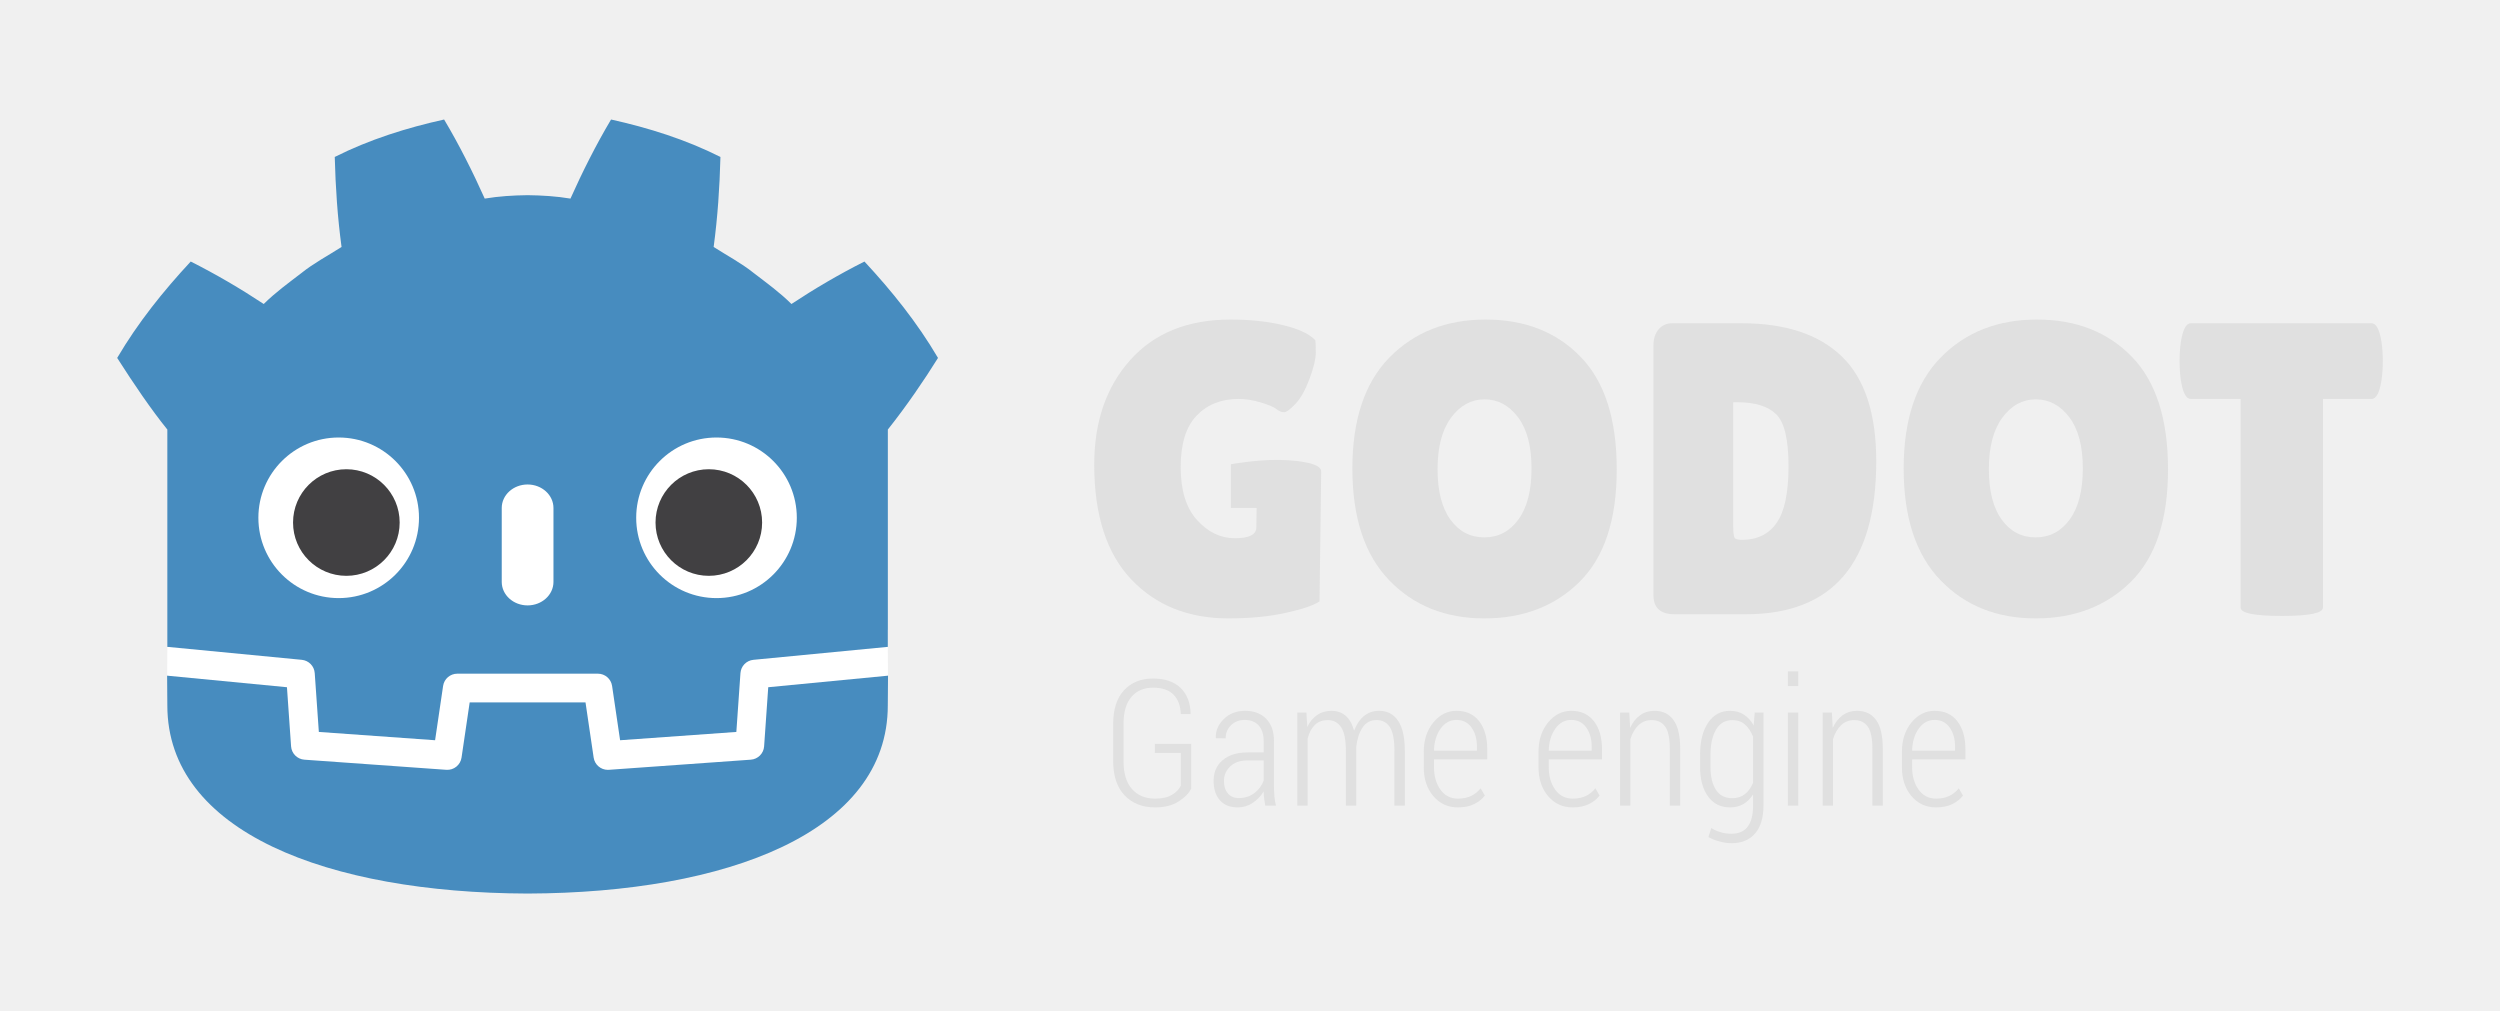
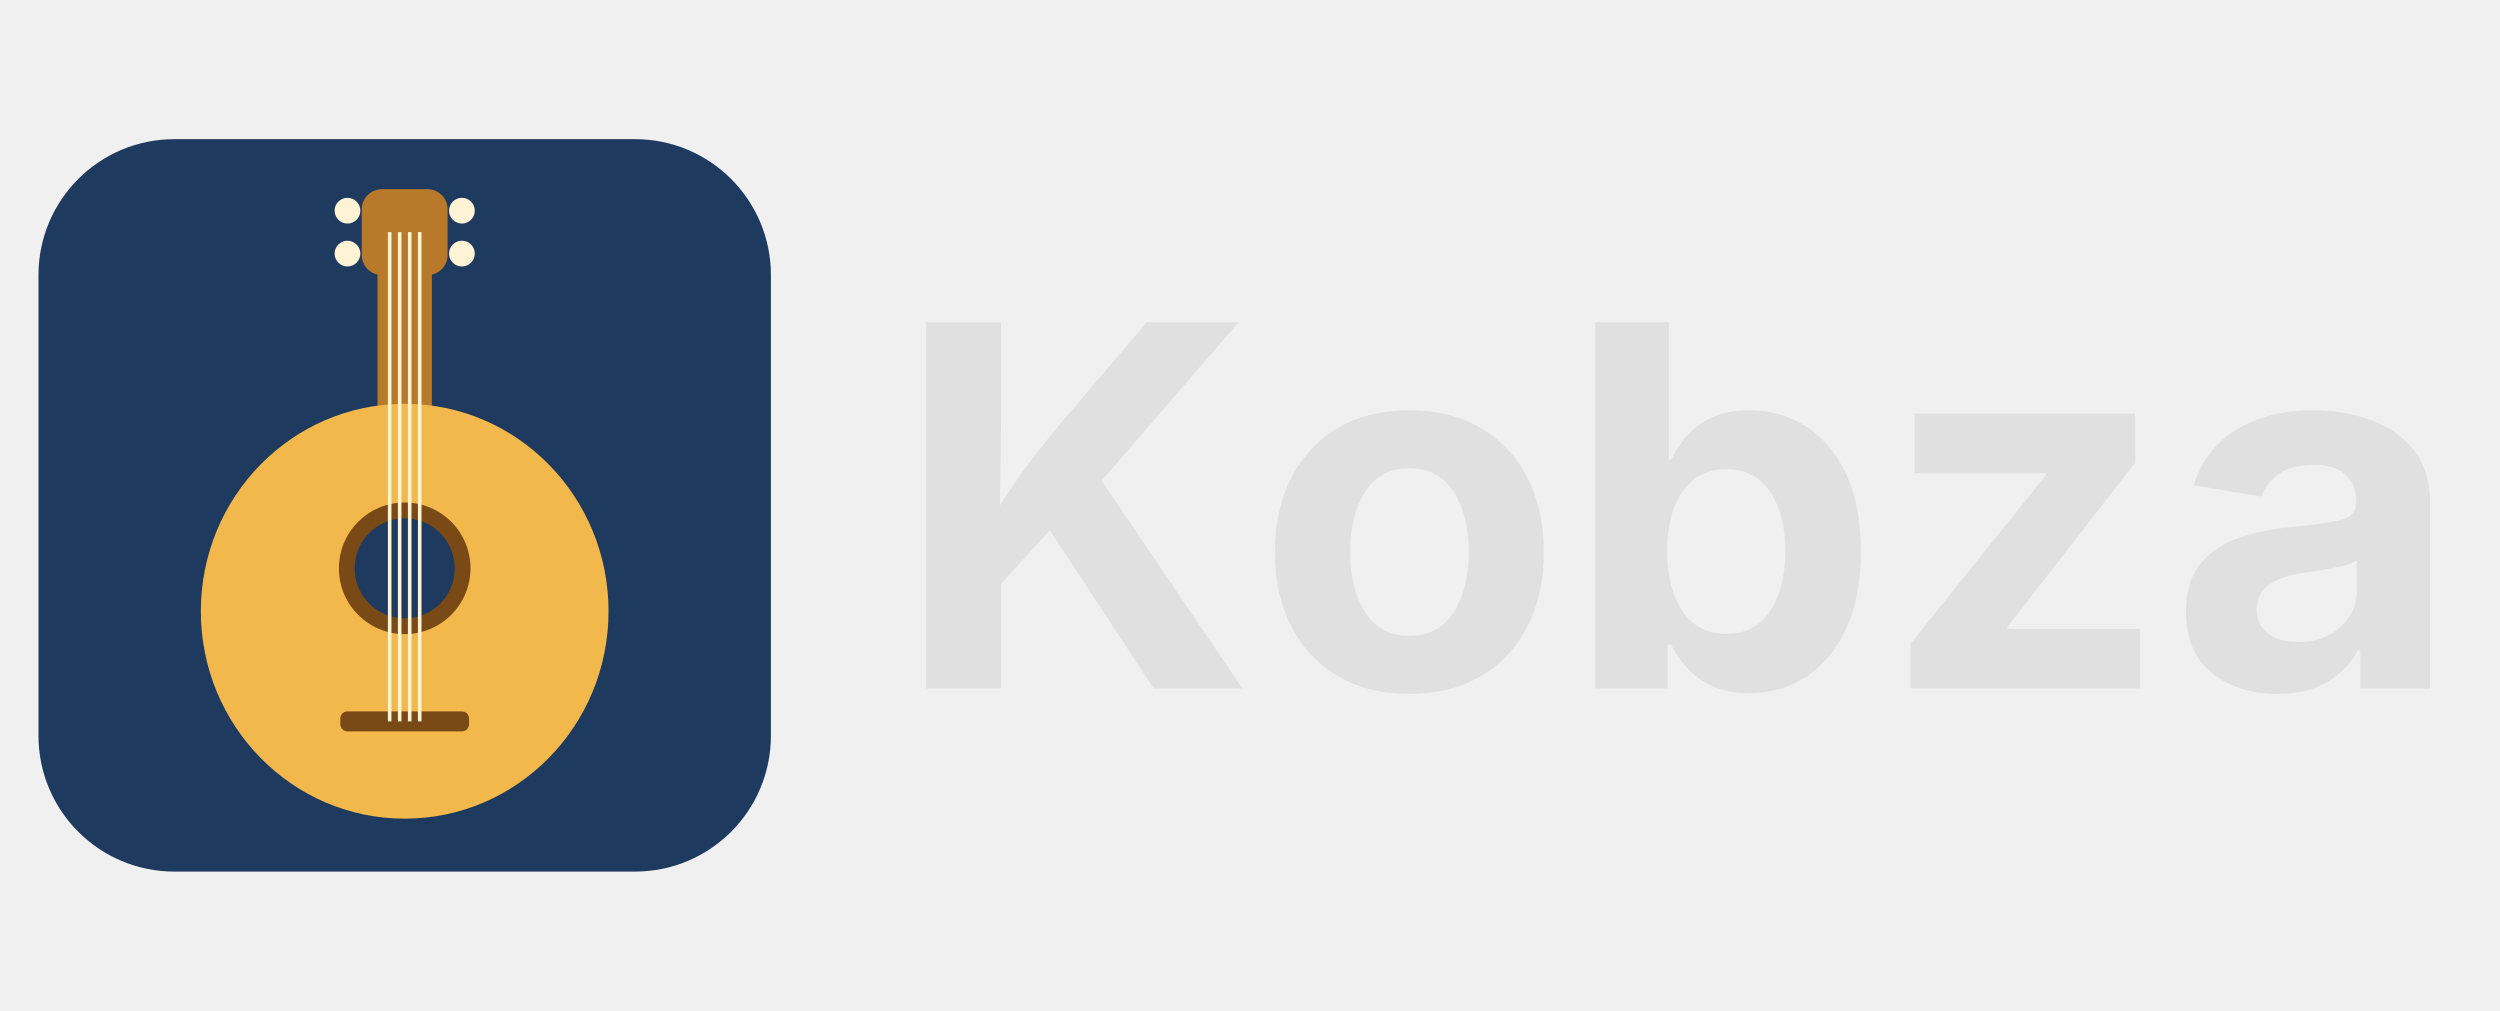
- <svg xmlns="http://www.w3.org/2000/svg" xml:space="preserve" width="1024" height="414" viewBox="0 0 960 388.125">
-   <defs>
-     <clipPath id="a" clipPathUnits="userSpaceOnUse">
-       <path d="M 0,595.276 H 841.89 V 0 H 0 Z" />
-     </clipPath>
-   </defs>
-   <g clip-path="url(#a)" transform="matrix(1.25 0 0 -1.25 -94.25 597.499)">
-     <path fill="#e0e0e0" d="m 0,0 c -3.611,0 -6.636,-1.659 -9.09,-4.967 -2.441,-3.311 -3.668,-7.958 -3.668,-13.938 0,-5.993 1.166,-10.581 3.503,-13.778 2.333,-3.207 5.398,-4.804 9.2,-4.804 3.8,0 6.887,1.617 9.258,4.862 2.371,3.233 3.559,7.861 3.559,13.886 0,6.02 -1.227,10.654 -3.673,13.89 C 6.646,-1.617 3.616,0 0,0 m -0.055,-59.493 c -10.573,0 -19.195,3.46 -25.859,10.379 -6.655,6.925 -9.984,17.03 -9.984,30.314 0,13.292 3.367,23.356 10.101,30.209 6.736,6.844 15.431,10.269 26.082,10.269 10.649,0 19.251,-3.363 25.794,-10.109 6.555,-6.733 9.827,-16.94 9.827,-30.591 0,-13.661 -3.348,-23.822 -10.05,-30.49 -6.702,-6.654 -15.333,-9.981 -25.911,-9.981" transform="translate(531.45 355.316)scale(1.13105)" />
-     <path fill="#e0e0e0" d="m 0,0 v -33.768 c 0,-1.577 0.116,-2.571 0.342,-2.988 0.224,-0.415 0.903,-0.623 2.029,-0.623 4.144,0 7.283,1.548 9.429,4.634 2.151,3.083 3.215,8.216 3.215,15.405 0,7.192 -1.113,11.878 -3.325,14.055 C 9.467,-1.102 5.946,0 1.129,0 Z m -21.675,-52.392 v 67.735 c 0,1.883 0.468,3.369 1.413,4.471 0.939,1.085 2.161,1.636 3.671,1.636 H 2.263 c 11.965,0 21.053,-3.018 27.257,-9.04 6.215,-6.02 9.322,-15.499 9.322,-28.447 0,-27.7 -11.821,-41.547 -35.456,-41.547 h -19.302 c -3.836,0 -5.759,1.727 -5.759,5.192" transform="translate(607.851 354.431)scale(1.13105)" />
-     <path fill="#e0e0e0" d="m 0,0 c -3.612,0 -6.645,-1.659 -9.095,-4.967 -2.44,-3.311 -3.662,-7.958 -3.662,-13.938 0,-5.993 1.169,-10.581 3.499,-13.778 2.33,-3.207 5.398,-4.804 9.2,-4.804 3.801,0 6.89,1.617 9.258,4.862 2.372,3.233 3.56,7.861 3.56,13.886 0,6.02 -1.225,10.654 -3.671,13.89 C 6.642,-1.617 3.616,0 0,0 m -0.058,-59.493 c -10.577,0 -19.193,3.46 -25.851,10.379 -6.663,6.925 -9.993,17.03 -9.993,30.314 0,13.292 3.367,23.356 10.1,30.209 6.741,6.844 15.431,10.269 26.086,10.269 10.651,0 19.246,-3.363 25.797,-10.109 6.55,-6.733 9.822,-16.94 9.822,-30.591 0,-13.661 -3.349,-23.822 -10.05,-30.49 -6.699,-6.654 -15.338,-9.981 -25.911,-9.981" transform="translate(700.81 355.316)scale(1.13105)" />
-     <path fill="#e0e0e0" d="m 0,0 c 0,-1.496 -3.721,-2.255 -11.176,-2.255 -7.448,0 -11.18,0.759 -11.18,2.255 v 56.681 h -13.545 c -1.281,0 -2.185,1.727 -2.71,5.198 -0.226,1.652 -0.334,3.343 -0.334,5.077 0,1.724 0.108,3.422 0.334,5.077 0.525,3.462 1.429,5.202 2.71,5.202 h 49.112 c 1.279,0 2.179,-1.74 2.712,-5.202 0.221,-1.655 0.335,-3.353 0.335,-5.077 0,-1.734 -0.114,-3.425 -0.335,-5.077 C 15.39,58.408 14.49,56.681 13.211,56.681 H 0 Z" transform="translate(789.011 291.335)scale(1.13105)" />
-     <path fill="#e0e0e0" d="m 0,0 c -6.078,0.094 -13.034,-1.173 -13.034,-1.173 v -11.863 h 6.995 l -0.078,-5.288 c 0,-1.959 -1.942,-2.943 -5.815,-2.943 -3.878,0 -7.303,1.642 -10.274,4.917 -2.978,3.279 -4.459,8.072 -4.459,14.388 0,6.329 1.447,10.995 4.345,14.006 2.892,3.008 6.683,4.517 11.346,4.517 1.959,0 3.987,-0.316 6.096,-0.961 2.11,-0.639 3.519,-1.238 4.238,-1.799 0.713,-0.577 1.391,-0.85 2.032,-0.85 0.638,0 1.671,0.746 3.1,2.255 1.431,1.505 2.713,3.786 3.844,6.827 1.126,3.057 1.69,5.4 1.69,7.062 0,1.649 -0.036,2.786 -0.109,3.386 -1.581,1.73 -4.499,3.102 -8.755,4.122 -4.248,1.017 -9.011,1.522 -14.28,1.522 -11.594,0 -20.66,-3.65 -27.207,-10.95 -6.552,-7.303 -9.822,-16.783 -9.822,-28.452 0,-13.701 3.347,-24.087 10.041,-31.162 6.706,-7.074 15.51,-10.607 26.425,-10.607 5.87,0 11.08,0.505 15.632,1.522 4.557,1.013 7.586,2.053 9.093,3.105 l 0.452,35.33 C 11.496,-1.036 6.078,-0.104 0,0" transform="translate(468.265 336.713)scale(1.13105)" />
-     <path fill="#e0e0e0" d="m 0,0 c -0.624,-1.28 -1.771,-2.454 -3.449,-3.516 -1.676,-1.069 -3.805,-1.6 -6.391,-1.6 -3.412,0 -6.156,1.075 -8.24,3.249 -2.076,2.157 -3.116,5.266 -3.116,9.323 v 10.116 c 0,3.969 0.98,7.013 2.946,9.138 1.962,2.108 4.59,3.177 7.872,3.177 3.208,0 5.695,-0.844 7.455,-2.513 1.755,-1.675 2.677,-4.015 2.757,-7.003 L -0.21,20.238 h -2.619 c -0.094,2.29 -0.759,4.057 -2.01,5.305 -1.244,1.238 -3.095,1.864 -5.539,1.864 -2.473,0 -4.432,-0.837 -5.866,-2.516 -1.43,-1.675 -2.143,-4.103 -2.143,-7.293 V 7.424 c 0,-3.308 0.771,-5.83 2.311,-7.567 1.54,-1.724 3.616,-2.588 6.236,-2.588 1.913,0 3.451,0.339 4.602,1.033 1.155,0.684 1.956,1.519 2.409,2.51 v 8.861 h -7.06 v 2.463 H 0 Z" transform="translate(441.347 235.751)scale(1.13105)" />
-     <path fill="#e0e0e0" d="m 0,0 c 1.553,0 2.936,0.44 4.144,1.336 1.21,0.9 2.058,2.037 2.561,3.422 v 5.468 H 2.213 c -1.91,0 -3.44,-0.541 -4.585,-1.623 C -3.52,7.528 -4.088,6.185 -4.088,4.588 -4.088,3.239 -3.733,2.131 -3.014,1.277 -2.296,0.42 -1.292,0 0,0 M 7.124,-2.04 C 6.984,-1.164 6.875,-0.453 6.806,0.104 6.739,0.671 6.705,1.235 6.705,1.808 5.938,0.554 4.948,-0.486 3.725,-1.301 2.504,-2.122 1.146,-2.529 -0.35,-2.529 c -2.092,0 -3.701,0.648 -4.84,1.946 -1.132,1.303 -1.704,3.059 -1.704,5.276 0,2.343 0.823,4.223 2.473,5.618 1.649,1.395 3.89,2.092 6.709,2.092 h 4.417 v 3.106 c 0,1.786 -0.456,3.193 -1.351,4.21 -0.914,1.004 -2.17,1.512 -3.791,1.512 -1.508,0 -2.752,-0.479 -3.728,-1.45 -0.973,-0.965 -1.456,-2.144 -1.456,-3.549 l -2.623,0.023 -0.046,0.137 c -0.074,1.906 0.647,3.591 2.168,5.084 1.515,1.489 3.459,2.229 5.825,2.229 2.338,0 4.22,-0.711 5.657,-2.128 1.429,-1.431 2.146,-3.471 2.146,-6.124 V 3.057 c 0,-0.903 0.042,-1.78 0.121,-2.617 0.081,-0.848 0.212,-1.665 0.417,-2.48 z" transform="translate(456.015 232.825)scale(1.13105)" />
-     <path fill="#e0e0e0" d="m 0,0 0.24,-3.923 c 0.664,1.404 1.554,2.486 2.657,3.255 1.107,0.759 2.41,1.138 3.906,1.138 1.527,0 2.814,-0.444 3.852,-1.343 1.039,-0.896 1.805,-2.252 2.292,-4.074 0.623,1.682 1.505,3.011 2.65,3.973 1.145,0.964 2.534,1.444 4.143,1.444 2.217,0 3.937,-0.897 5.156,-2.692 1.224,-1.799 1.834,-4.559 1.834,-8.288 v -14.765 h -2.823 v 14.814 c 0,3.1 -0.429,5.283 -1.263,6.538 -0.839,1.257 -2.042,1.89 -3.598,1.89 -1.637,0 -2.915,-0.691 -3.834,-2.096 -0.914,-1.405 -1.478,-3.161 -1.683,-5.282 v -0.655 -15.209 H 10.72 v 14.798 c 0,3.027 -0.424,5.194 -1.292,6.488 -0.864,1.294 -2.066,1.936 -3.609,1.936 -1.475,0 -2.668,-0.45 -3.562,-1.342 -0.9,-0.897 -1.54,-2.125 -1.928,-3.683 V -25.275 H -2.477 V 0 Z" transform="translate(476.73 259.105)scale(1.13105)" />
-     <path fill="#e0e0e0" d="m 0,0 c -1.758,0 -3.202,-0.802 -4.334,-2.402 -1.133,-1.606 -1.718,-3.585 -1.765,-5.944 h 11.66 v 1.082 c 0,2.086 -0.489,3.823 -1.469,5.201 C 3.106,-0.684 1.745,0 0,0 m 0.397,-23.76 c -2.725,0 -4.954,1.026 -6.685,3.073 -1.726,2.043 -2.591,4.657 -2.591,7.841 v 4.197 c 0,3.19 0.867,5.85 2.602,7.965 1.739,2.105 3.828,3.158 6.277,3.158 2.648,0 4.699,-0.939 6.164,-2.823 1.468,-1.887 2.201,-4.422 2.201,-7.603 v -2.773 H -6.099 v -2.102 c 0,-2.447 0.586,-4.484 1.752,-6.11 1.168,-1.63 2.755,-2.438 4.744,-2.438 1.382,0 2.585,0.244 3.588,0.724 1.003,0.491 1.863,1.179 2.578,2.082 l 1.149,-1.988 C 6.949,-21.525 5.96,-22.307 4.753,-22.887 3.549,-23.464 2.094,-23.76 0.397,-23.76" transform="translate(522.823 256.839)scale(1.13105)" />
-     <path fill="#e0e0e0" d="M 0,0 C -1.763,0 -3.21,-0.802 -4.341,-2.402 -5.467,-4.008 -6.053,-5.987 -6.104,-8.346 H 5.559 v 1.082 c 0,2.086 -0.488,3.823 -1.474,5.201 C 3.104,-0.684 1.744,0 0,0 m 0.394,-23.76 c -2.726,0 -4.951,1.026 -6.679,3.073 -1.733,2.043 -2.6,4.657 -2.6,7.841 v 4.197 c 0,3.19 0.871,5.85 2.602,7.965 1.744,2.105 3.834,3.158 6.283,3.158 2.643,0 4.703,-0.939 6.164,-2.823 1.463,-1.887 2.197,-4.422 2.197,-7.603 v -2.773 H -6.104 v -2.102 c 0,-2.447 0.587,-4.484 1.76,-6.11 1.162,-1.63 2.742,-2.438 4.738,-2.438 1.387,0 2.585,0.244 3.585,0.724 1.007,0.491 1.866,1.179 2.589,2.082 l 1.141,-1.988 c -0.764,-0.968 -1.75,-1.75 -2.959,-2.33 -1.204,-0.577 -2.658,-0.873 -4.356,-0.873" transform="translate(558.08 256.839)scale(1.13105)" />
-     <path fill="#e0e0e0" d="m 0,0 0.23,-4.178 c 0.674,1.483 1.564,2.634 2.682,3.435 1.108,0.805 2.413,1.213 3.914,1.213 2.258,0 3.988,-0.835 5.189,-2.513 1.214,-1.675 1.815,-4.279 1.815,-7.812 v -15.42 h -2.825 v 15.394 c 0,2.888 -0.423,4.905 -1.264,6.075 -0.836,1.17 -2.065,1.753 -3.665,1.753 -1.435,0 -2.638,-0.466 -3.603,-1.414 C 1.504,-4.406 0.782,-5.657 0.301,-7.234 V -25.275 H -2.504 V 0 Z" transform="translate(575.917 259.105)scale(1.13105)" />
-     <path fill="#e0e0e0" d="m 0,0 c 0,-2.565 0.486,-4.605 1.472,-6.123 0.974,-1.532 2.457,-2.288 4.436,-2.288 1.356,0 2.498,0.361 3.435,1.101 0.934,0.74 1.672,1.77 2.218,3.077 v 12.52 c -0.525,1.346 -1.246,2.434 -2.157,3.272 -0.91,0.824 -2.062,1.238 -3.448,1.238 -1.975,0 -3.468,-0.86 -4.46,-2.587 C 0.497,8.48 0,6.224 0,3.454 Z m -2.833,3.454 c 0,3.582 0.723,6.459 2.177,8.627 1.442,2.157 3.448,3.239 6.004,3.239 1.419,0 2.664,-0.346 3.728,-1.04 1.066,-0.681 1.947,-1.678 2.654,-2.946 l 0.274,3.516 h 2.381 v -25.298 c 0,-3.239 -0.751,-5.749 -2.26,-7.525 -1.511,-1.769 -3.657,-2.665 -6.428,-2.665 -0.996,0 -2.067,0.156 -3.212,0.459 -1.147,0.303 -2.162,0.701 -3.052,1.2 l 0.776,2.463 c 0.759,-0.492 1.608,-0.873 2.548,-1.141 0.932,-0.277 1.895,-0.41 2.894,-0.41 2.009,0 3.498,0.645 4.46,1.932 0.966,1.304 1.45,3.19 1.45,5.687 v 3.057 c -0.717,-1.138 -1.597,-2.011 -2.64,-2.614 -1.039,-0.606 -2.253,-0.909 -3.622,-0.909 -2.539,0 -4.53,0.994 -5.968,2.982 C -2.11,-5.948 -2.833,-3.301 -2.833,0 Z" transform="translate(600.869 242.309)scale(1.13105)" />
-     <path fill="#e0e0e0" d="m 627.823,230.518 h -3.201 v 28.587 h 3.201 z m 0,36.726 h -3.201 v 4.504 h 3.201 z" />
-     <path fill="#e0e0e0" d="m 0,0 0.23,-4.178 c 0.676,1.483 1.562,2.634 2.678,3.435 1.115,0.805 2.422,1.213 3.916,1.213 2.258,0 3.995,-0.835 5.199,-2.513 1.211,-1.675 1.807,-4.279 1.807,-7.812 v -15.42 h -2.825 v 15.394 c 0,2.888 -0.422,4.905 -1.261,6.075 -0.843,1.17 -2.063,1.753 -3.668,1.753 -1.434,0 -2.635,-0.466 -3.599,-1.414 C 1.51,-4.406 0.785,-5.657 0.306,-7.234 V -25.275 H -2.503 V 0 Z" transform="translate(638.154 259.105)scale(1.13105)" />
-     <path fill="#e0e0e0" d="M 0,0 C -1.763,0 -3.208,-0.802 -4.334,-2.402 -5.463,-4.008 -6.052,-5.987 -6.102,-8.346 H 5.56 v 1.082 c 0,2.086 -0.486,3.823 -1.47,5.201 C 3.109,-0.684 1.747,0 0,0 m 0.401,-23.76 c -2.733,0 -4.958,1.026 -6.681,3.073 -1.73,2.043 -2.595,4.657 -2.595,7.841 v 4.197 c 0,3.19 0.865,5.85 2.6,7.965 1.739,2.105 3.831,3.158 6.275,3.158 2.646,0 4.706,-0.939 6.172,-2.823 1.462,-1.887 2.195,-4.422 2.195,-7.603 v -2.773 H -6.102 v -2.102 c 0,-2.447 0.59,-4.484 1.757,-6.11 1.166,-1.63 2.748,-2.438 4.746,-2.438 1.382,0 2.579,0.244 3.578,0.724 1.012,0.491 1.869,1.179 2.591,2.082 l 1.147,-1.988 c -0.769,-0.968 -1.755,-1.75 -2.962,-2.33 -1.203,-0.577 -2.658,-0.873 -4.354,-0.873" transform="translate(669.709 256.839)scale(1.13105)" />
-     <path fill="#fff" d="m 0,0 c 0,0 -0.325,1.994 -0.515,1.976 l -36.182,-3.491 c -2.879,-0.278 -5.115,-2.574 -5.317,-5.459 l -0.994,-14.247 -27.992,-1.997 -1.904,12.912 c -0.424,2.872 -2.932,5.037 -5.835,5.037 h -38.188 c -2.902,0 -5.41,-2.165 -5.834,-5.037 l -1.905,-12.912 -27.992,1.997 -0.994,14.247 c -0.202,2.886 -2.438,5.182 -5.317,5.46 l -36.2,3.49 c -0.187,0.018 -0.324,-1.978 -0.511,-1.978 l -0.049,-7.83 30.658,-4.944 1.004,-14.374 c 0.203,-2.91 2.551,-5.263 5.463,-5.472 l 38.551,-2.75 c 0.146,-0.01 0.29,-0.016 0.434,-0.016 2.897,0 5.401,2.166 5.825,5.038 l 1.959,13.286 h 28.005 l 1.959,-13.286 c 0.423,-2.871 2.93,-5.037 5.831,-5.037 0.142,0 0.284,0.005 0.423,0.015 l 38.556,2.75 c 2.911,0.209 5.26,2.562 5.463,5.472 l 1.003,14.374 30.645,4.966 z" transform="translate(348.131 279.267)scale(1.13105)" />
-     <path fill="#478cbf" d="m 0,0 v -47.514 -6.035 -5.492 c 0.108,-0.001 0.216,-0.005 0.323,-0.015 l 36.196,-3.49 c 1.896,-0.183 3.382,-1.709 3.514,-3.609 l 1.116,-15.978 31.574,-2.253 2.175,14.747 c 0.282,1.912 1.922,3.329 3.856,3.329 h 38.188 c 1.933,0 3.573,-1.417 3.855,-3.329 l 2.175,-14.747 31.575,2.253 1.115,15.978 c 0.133,1.9 1.618,3.425 3.514,3.609 l 36.182,3.49 c 0.107,0.01 0.214,0.014 0.322,0.015 v 4.711 l 0.015,0.005 V 0 c 5.097,6.416 9.923,13.494 13.621,19.449 -5.651,9.62 -12.575,18.217 -19.976,26.182 -6.864,-3.455 -13.531,-7.369 -19.828,-11.534 -3.151,3.132 -6.7,5.694 -10.186,8.372 -3.425,2.751 -7.285,4.768 -10.946,7.118 1.09,8.117 1.629,16.108 1.846,24.448 -9.446,4.754 -19.519,7.906 -29.708,10.17 -4.068,-6.837 -7.788,-14.241 -11.028,-21.479 -3.842,0.642 -7.702,0.88 -11.567,0.926 v 0.006 c -0.027,0 -0.052,-0.006 -0.075,-0.006 -0.024,0 -0.049,0.006 -0.073,0.006 V 63.652 C 93.903,63.606 90.046,63.368 86.203,62.726 82.965,69.964 79.247,77.368 75.173,84.205 64.989,81.941 54.915,78.789 45.47,74.035 45.686,65.695 46.225,57.704 47.318,49.587 43.65,47.237 39.795,45.22 36.369,42.469 32.888,39.791 29.333,37.229 26.181,34.097 19.884,38.262 13.219,42.176 6.353,45.631 -1.048,37.666 -7.968,29.069 -13.621,19.449 -9.178,12.475 -4.413,5.466 0,0 Z" transform="translate(126.806 346.045)scale(1.13105)" />
-     <path fill="#478cbf" d="m 0,0 -1.121,-16.063 c -0.135,-1.936 -1.675,-3.477 -3.611,-3.616 l -38.555,-2.751 c -0.094,-0.007 -0.188,-0.01 -0.281,-0.01 -1.916,0 -3.569,1.406 -3.852,3.33 l -2.211,14.994 H -81.09 l -2.211,-14.994 c -0.297,-2.018 -2.101,-3.469 -4.133,-3.32 l -38.555,2.751 c -1.936,0.139 -3.476,1.68 -3.611,3.616 L -130.721,0 -163.268,3.138 c 0.015,-3.498 0.06,-7.33 0.06,-8.093 0,-34.374 43.605,-50.896 97.781,-51.086 h 0.066 0.067 c 54.176,0.19 97.766,16.712 97.766,51.086 0,0.777 0.047,4.593 0.063,8.093 z" transform="translate(311.403 266.884)scale(1.13105)" />
-     <path fill="#fff" d="m 0,0 c 0,-12.052 -9.765,-21.815 -21.813,-21.815 -12.042,0 -21.81,9.763 -21.81,21.815 0,12.044 9.768,21.802 21.81,21.802 C -9.765,21.802 0,12.044 0,0" transform="translate(204.114 318.938)scale(1.13105)" />
-     <path fill="#414042" d="m 0,0 c 0,-7.994 -6.479,-14.473 -14.479,-14.473 -7.996,0 -14.479,6.479 -14.479,14.473 0,7.994 6.483,14.479 14.479,14.479 C -6.479,14.479 0,7.994 0,0" transform="translate(198.177 317.474)scale(1.13105)" />
-     <path fill="#fff" d="m 0,0 c -3.878,0 -7.021,2.858 -7.021,6.381 v 20.081 c 0,3.52 3.143,6.381 7.021,6.381 3.878,0 7.028,-2.861 7.028,-6.381 V 6.381 C 7.028,2.858 3.878,0 0,0" transform="translate(237.475 292.02)scale(1.13105)" />
-     <path fill="#fff" d="m 0,0 c 0,-12.052 9.765,-21.815 21.815,-21.815 12.041,0 21.808,9.763 21.808,21.815 0,12.044 -9.767,21.802 -21.808,21.802 C 9.765,21.802 0,12.044 0,0" transform="translate(270.84 318.938)scale(1.13105)" />
-     <path fill="#414042" d="m 0,0 c 0,-7.994 6.477,-14.473 14.471,-14.473 8.002,0 14.479,6.479 14.479,14.473 0,7.994 -6.477,14.479 -14.479,14.479 C 6.477,14.479 0,7.994 0,0" transform="translate(276.778 317.474)scale(1.13105)" />
+ <svg xmlns="http://www.w3.org/2000/svg" width="1024" height="414">
+   <g transform="translate(15.76 57)scale(.29297)">
+     <rect width="1024" height="1024" fill="#1e3a5f" rx="190" />
+     <rect width="120" height="120" x="452" y="70" fill="#b8792a" rx="28" />
+     <circle cx="432" cy="100" r="18" fill="#fff3d6" />
+     <circle cx="432" cy="160" r="18" fill="#fff3d6" />
+     <circle cx="592" cy="100" r="18" fill="#fff3d6" />
+     <circle cx="592" cy="160" r="18" fill="#fff3d6" />
+     <path fill="#b8792a" d="M474 170H550V520H474z" />
+     <ellipse cx="512" cy="660" fill="#f2b84b" rx="285" ry="290" />
+     <circle cx="512" cy="600" r="92" fill="#7a4a16" />
+     <circle cx="512" cy="600" r="70" fill="#1e3a5f" />
+     <rect width="180" height="28" x="422" y="800" fill="#7a4a16" rx="10" />
+     <path stroke="#fff3d6" stroke-width="5" d="M491 130V814 M505 130V814 M519 130V814 M533 130V814" />
  </g>
+   <path fill="#e0e0e0" d="M379.35 282V132H410.05V172.97L409.55 207.1Q414.48 199.25 420.02 191.7Q425.56 184.15 433.01 175.09L469.75 132H507.3L451.23 196.93L508.91 282H472.57L429.99 217.17L410.05 239.11V282ZM577.27 284.21Q560.36 284.21 547.97 276.92Q535.59 269.62 528.9 256.58Q522.2 243.54 522.2 226.23Q522.2 208.81 528.9 195.72Q535.59 182.64 547.97 175.34Q560.36 168.04 577.27 168.04Q594.18 168.04 606.56 175.34Q618.95 182.64 625.64 195.72Q632.34 208.81 632.34 226.23Q632.34 243.54 625.64 256.58Q618.95 269.62 606.56 276.92Q594.18 284.21 577.27 284.21ZM577.27 260.46Q589.35 260.46 595.49 250.69Q601.63 240.93 601.63 226.13Q601.63 211.23 595.49 201.51Q589.35 191.8 577.27 191.8Q565.19 191.8 559.1 201.51Q553.01 211.23 553.01 226.13Q553.01 240.93 559.1 250.69Q565.19 260.46 577.27 260.46ZM716.4 283.91Q707.23 283.91 700.89 280.79Q694.55 277.67 690.57 273.09Q686.6 268.51 684.48 263.98H683.07V282H653.38V132H683.58V188.38H684.48Q686.5 183.95 690.37 179.21Q694.25 174.48 700.64 171.26Q707.03 168.04 716.6 168.04Q729.08 168.04 739.45 174.48Q749.82 180.93 756.01 193.81Q762.2 206.7 762.2 225.93Q762.2 244.65 756.16 257.59Q750.12 270.52 739.75 277.22Q729.38 283.91 716.4 283.91ZM707.13 259.65Q718.91 259.65 725.1 250.19Q731.3 240.72 731.3 225.83Q731.3 211.03 725.15 201.61Q719.01 192.2 707.13 192.2Q695.46 192.2 689.16 201.36Q682.87 210.52 682.87 225.83Q682.87 241.13 689.21 250.39Q695.56 259.65 707.13 259.65ZM782.54 282V263.68L838.01 194.62V193.81H784.25V169.45H874.55V189.48L822.2 256.83V257.64H876.46V282ZM932.84 284.21Q916.73 284.21 906.06 275.71Q895.39 267.2 895.39 250.49Q895.39 237.91 901.43 230.76Q907.47 223.61 917.13 220.29Q926.8 216.97 937.87 215.96Q952.37 214.55 958.76 212.99Q965.15 211.43 965.15 205.89V205.39Q965.15 198.24 960.57 194.32Q955.99 190.39 947.54 190.39Q938.78 190.39 933.44 194.16Q928.11 197.94 926.3 203.38L898.61 198.74Q902.94 184.15 915.88 176.09Q928.81 168.04 947.64 168.04Q959.72 168.04 970.64 171.87Q981.56 175.69 988.46 184.1Q995.36 192.5 995.36 206.19V282H966.77V266.4H965.76Q961.63 274.25 953.48 279.23Q945.32 284.21 932.84 284.21ZM941.4 262.97Q951.97 262.97 958.66 256.83Q965.36 250.69 965.36 241.73V229.55Q963.54 230.86 959.47 231.82Q955.39 232.77 950.86 233.53Q946.33 234.28 943.01 234.68Q934.65 235.89 929.52 239.42Q924.38 242.94 924.38 249.68Q924.38 256.23 929.16 259.6Q933.95 262.97 941.4 262.97Z" />
</svg>
